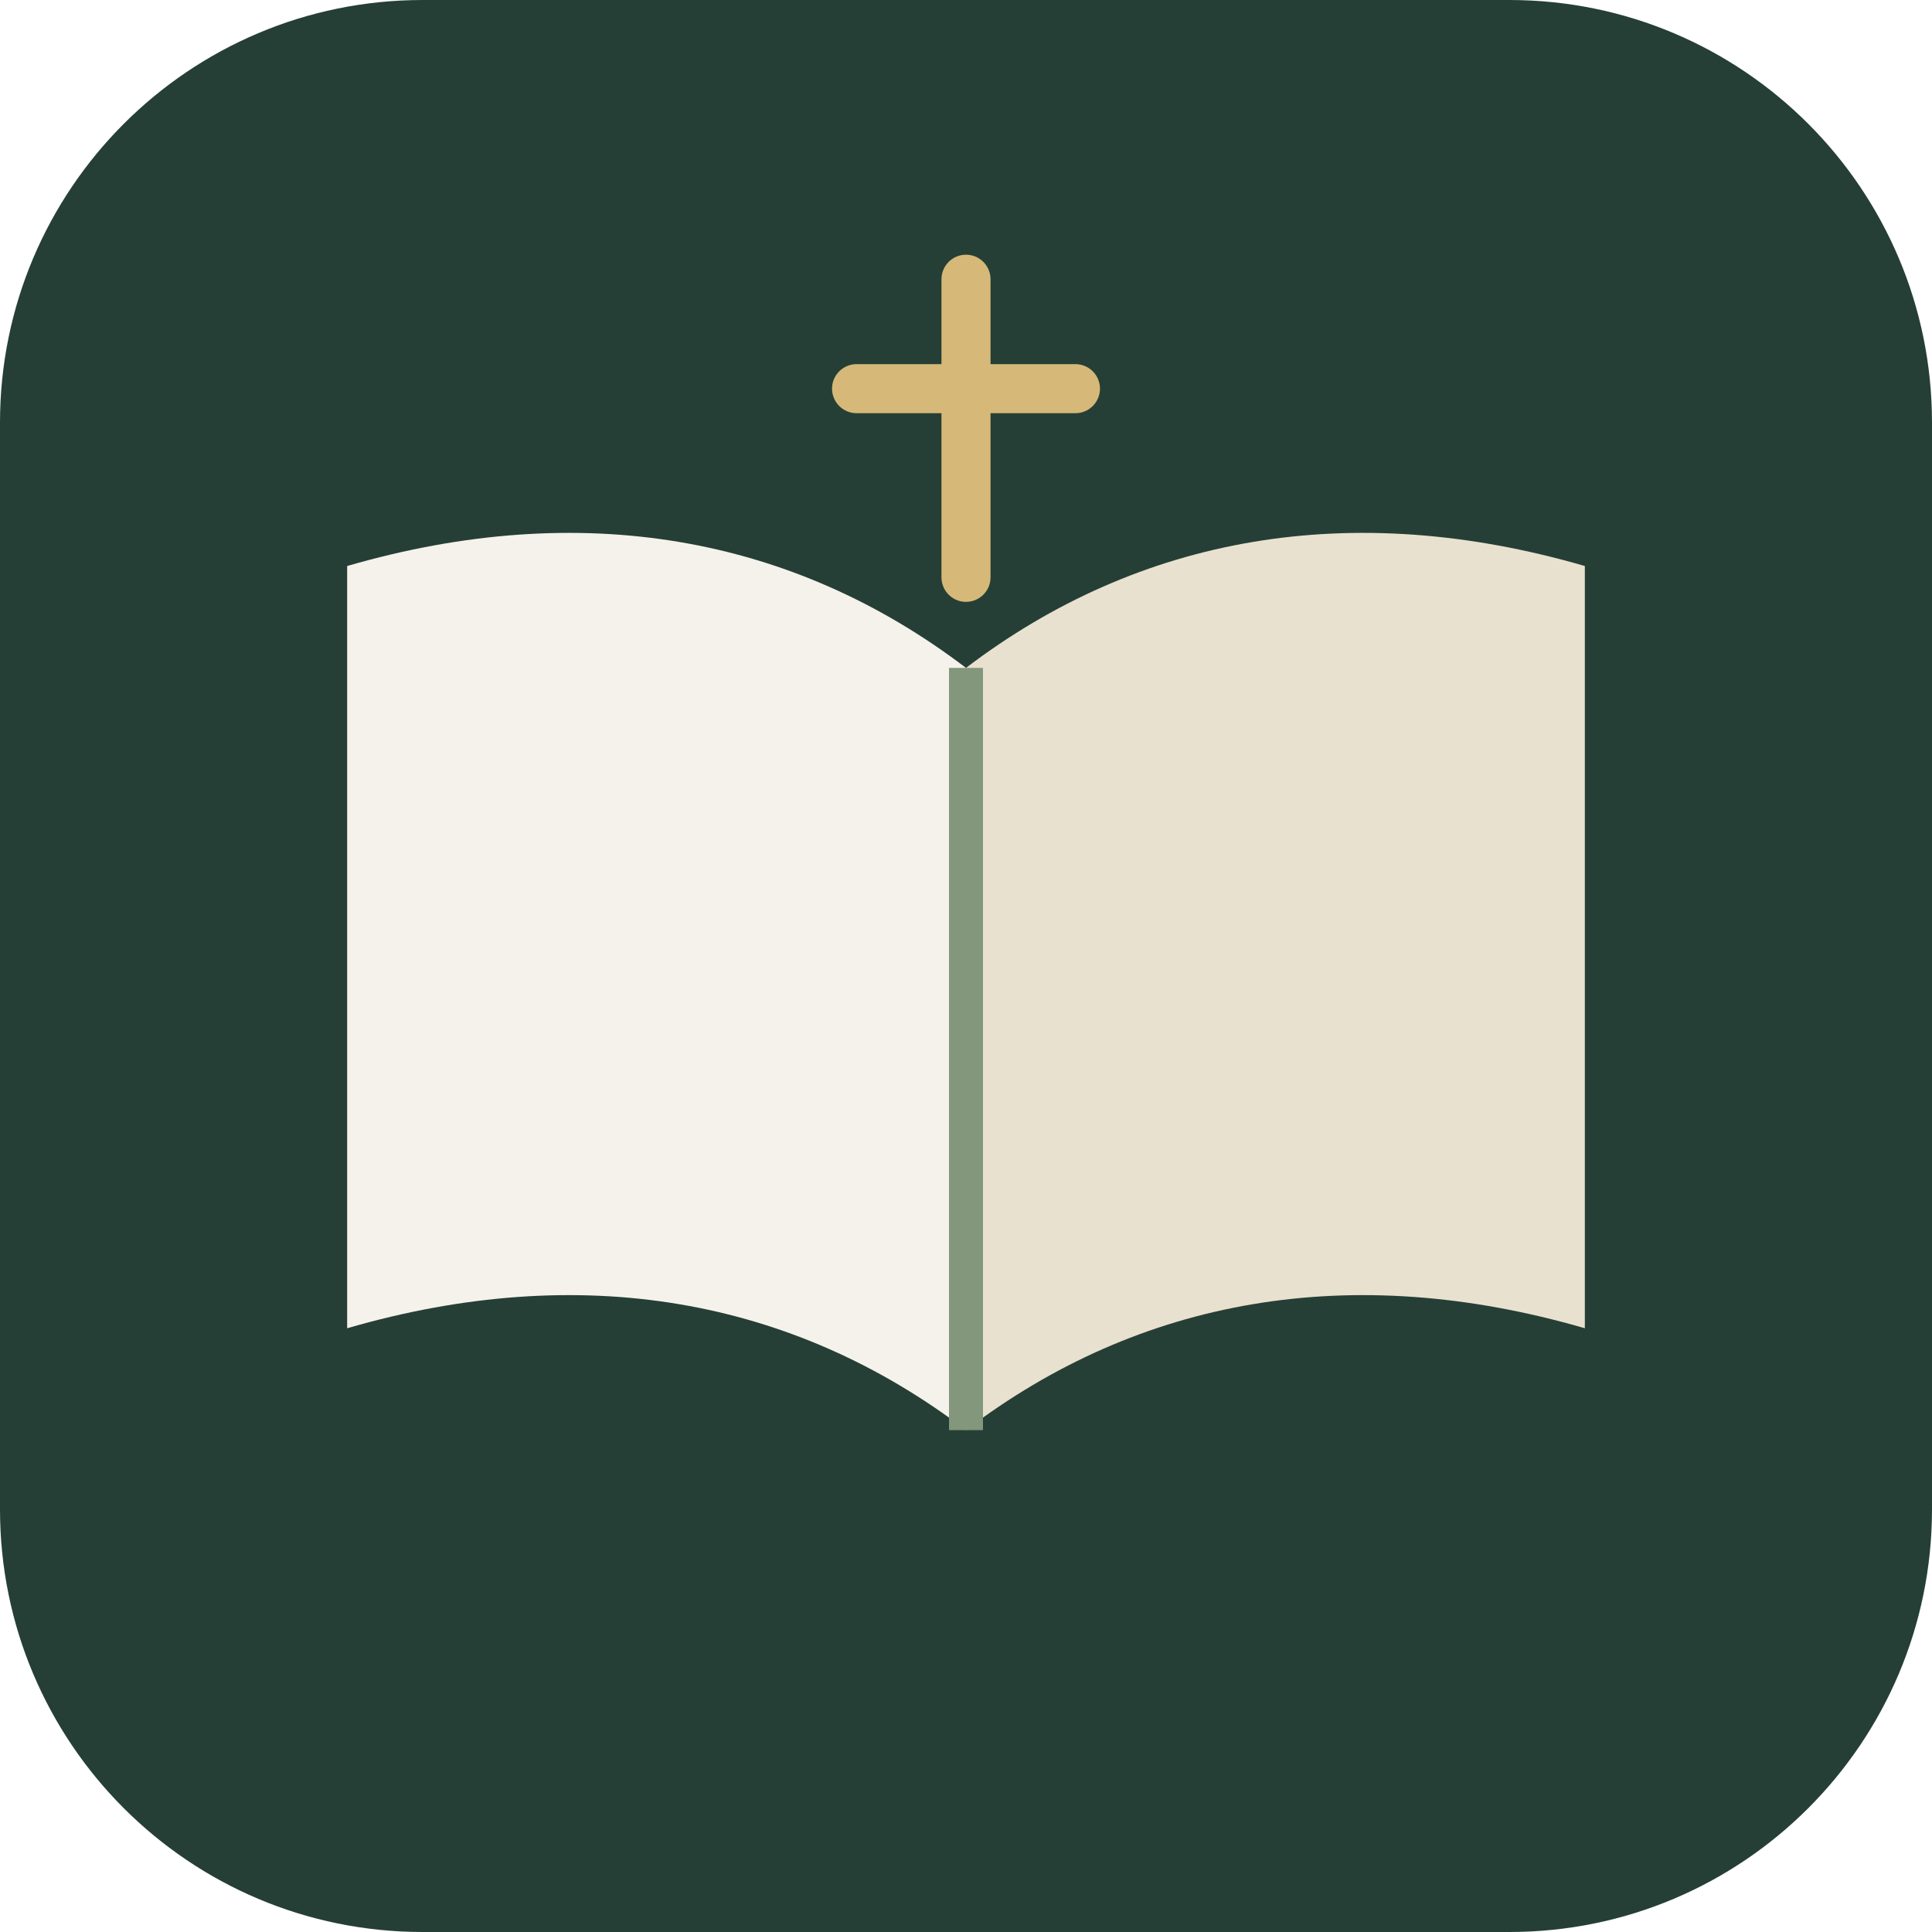
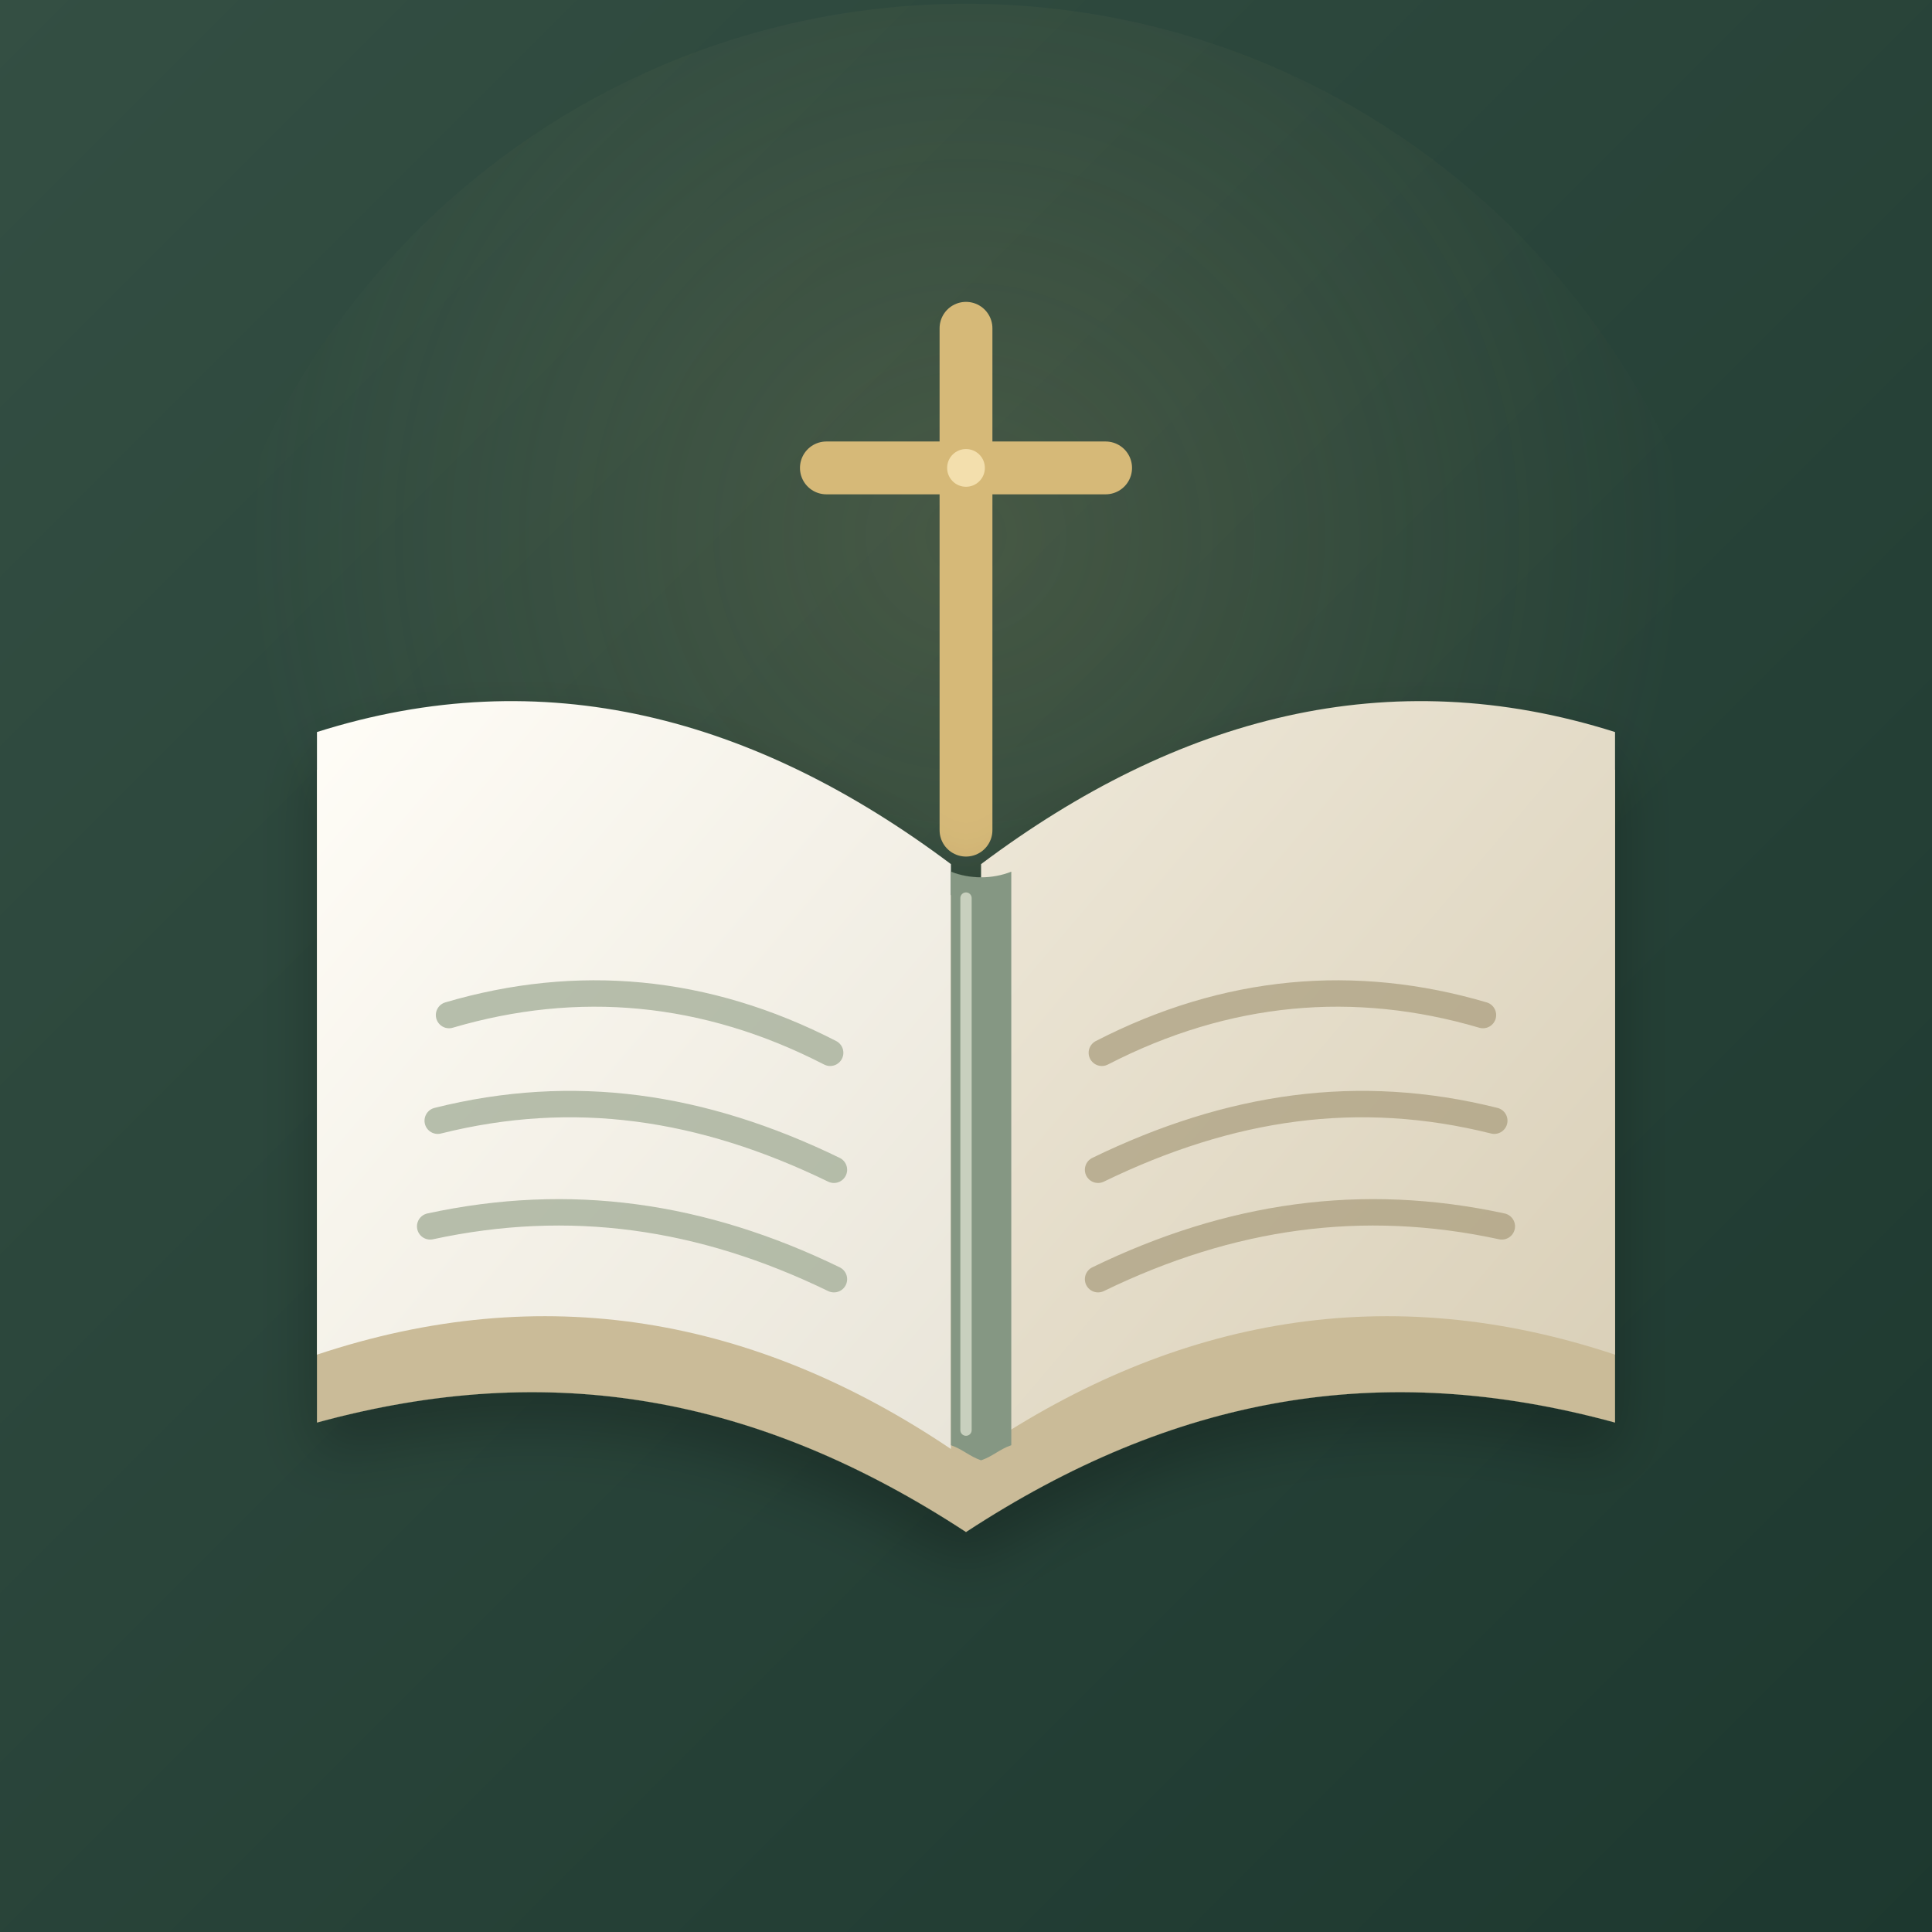
<svg xmlns="http://www.w3.org/2000/svg" viewBox="0 0 512 512">
-   <rect width="512" height="512" rx="112" fill="#263f36" />
-   <path d="M92 150c62-18 118-8 164 27v202c-46-35-102-45-164-27V150Z" fill="#f5f2eb" />
-   <path d="M420 150c-62-18-118-8-164 27v202c46-35 102-45 164-27V150Z" fill="#e9e1cf" />
-   <path d="M256 177v202" fill="none" stroke="#82977c" stroke-width="9" />
-   <path d="M256 74v79m-29-50h58" fill="none" stroke="#d6b978" stroke-linecap="round" stroke-width="13" />
+   <defs>
+     <linearGradient id="forest" x1="0" y1="0" x2="1" y2="1">
+       <stop offset="0" stop-color="#344f43" />
+       <stop offset="1" stop-color="#1d382f" />
+     </linearGradient>
+     <radialGradient id="quiet-glow" cx="50%" cy="34%" r="47%">
+       <stop offset="0" stop-color="#d6b978" stop-opacity=".16" />
+       <stop offset="1" stop-color="#d6b978" stop-opacity="0" />
+     </radialGradient>
+     <linearGradient id="left-page" x1="0" y1="0" x2="1" y2="1">
+       <stop offset="0" stop-color="#fffdf7" />
+       <stop offset="1" stop-color="#e9e5d9" />
+     </linearGradient>
+     <linearGradient id="right-page" x1="0" y1="0" x2="1" y2="1">
+       <stop offset="0" stop-color="#eee8d9" />
+       <stop offset="1" stop-color="#d9cfb7" />
+     </linearGradient>
+     <filter id="book-shadow" x="-15%" y="-15%" width="130%" height="145%">
+       <feGaussianBlur in="SourceAlpha" stdDeviation="8" />
+       <feOffset dy="9" />
+       <feComponentTransfer>
+         <feFuncA type="linear" slope=".24" />
+       </feComponentTransfer>
+       <feMerge>
+         <feMergeNode />
+         <feMergeNode in="SourceGraphic" />
+       </feMerge>
+     </filter>
+     <clipPath id="left-page-clip">
+       <path d="M84 204c60-19 116-4 168 35v145c-52-35-108-45-168-25V204Z" />
+     </clipPath>
+     <clipPath id="right-page-clip">
+       <path d="M428 204c-60-19-116-4-168 35v145c52-35 108-45 168-25V204Z" />
+     </clipPath>
+   </defs>
+   <rect width="512" height="512" fill="url(#forest)" />
+   <circle cx="256" cy="207" r="206" fill="url(#quiet-glow)" />
+   <path d="M256 87v133M219 124h74" fill="none" stroke="#d6b978" stroke-linecap="round" stroke-width="14" />
+   <circle cx="256" cy="124" r="5" fill="#f3dfad" />
+   <g filter="url(#book-shadow)">
+     <path d="M84 204c61-19 116-4 172 36 56-40 111-55 172-36v173c-62-17-117-7-172 29-55-36-110-46-172-29V204Z" fill="#cabb98" />
+     <path d="M84 194c60-19 116-4 168 35v155c-52-35-108-45-168-25V194Z" fill="url(#left-page)" />
+     <path d="M428 194c-60-19-116-4-168 35v155c52-35 108-45 168-25V194Z" fill="url(#right-page)" />
+     <g clip-path="url(#left-page-clip)" fill="none" stroke="#a4ae98" stroke-linecap="round" stroke-width="7" opacity=".78">
+       <path d="M119 269c34-10 68-7 101 10" />
+       <path d="M116 297c36-9 70-4 105 13" />
+       <path d="M114 325c37-8 72-3 107 14" />
+     </g>
+     <g clip-path="url(#right-page-clip)" fill="none" stroke="#a99d7d" stroke-linecap="round" stroke-width="7" opacity=".72">
+       <path d="M393 269c-34-10-68-7-101 10" />
+       <path d="M396 297c-36-9-70-4-105 13" />
+       <path d="M398 325c-37-8-72-3-107 14" />
+     </g>
+     <path d="M252 231v152c3 1 5 3 8 4 3-1 5-3 8-4V231c-5 2-11 2-16 0Z" fill="#859783" />
+     <path d="M256 238v141" fill="none" stroke="#d7ddca" stroke-linecap="round" stroke-width="3" opacity=".82" />
+   </g>
</svg>
